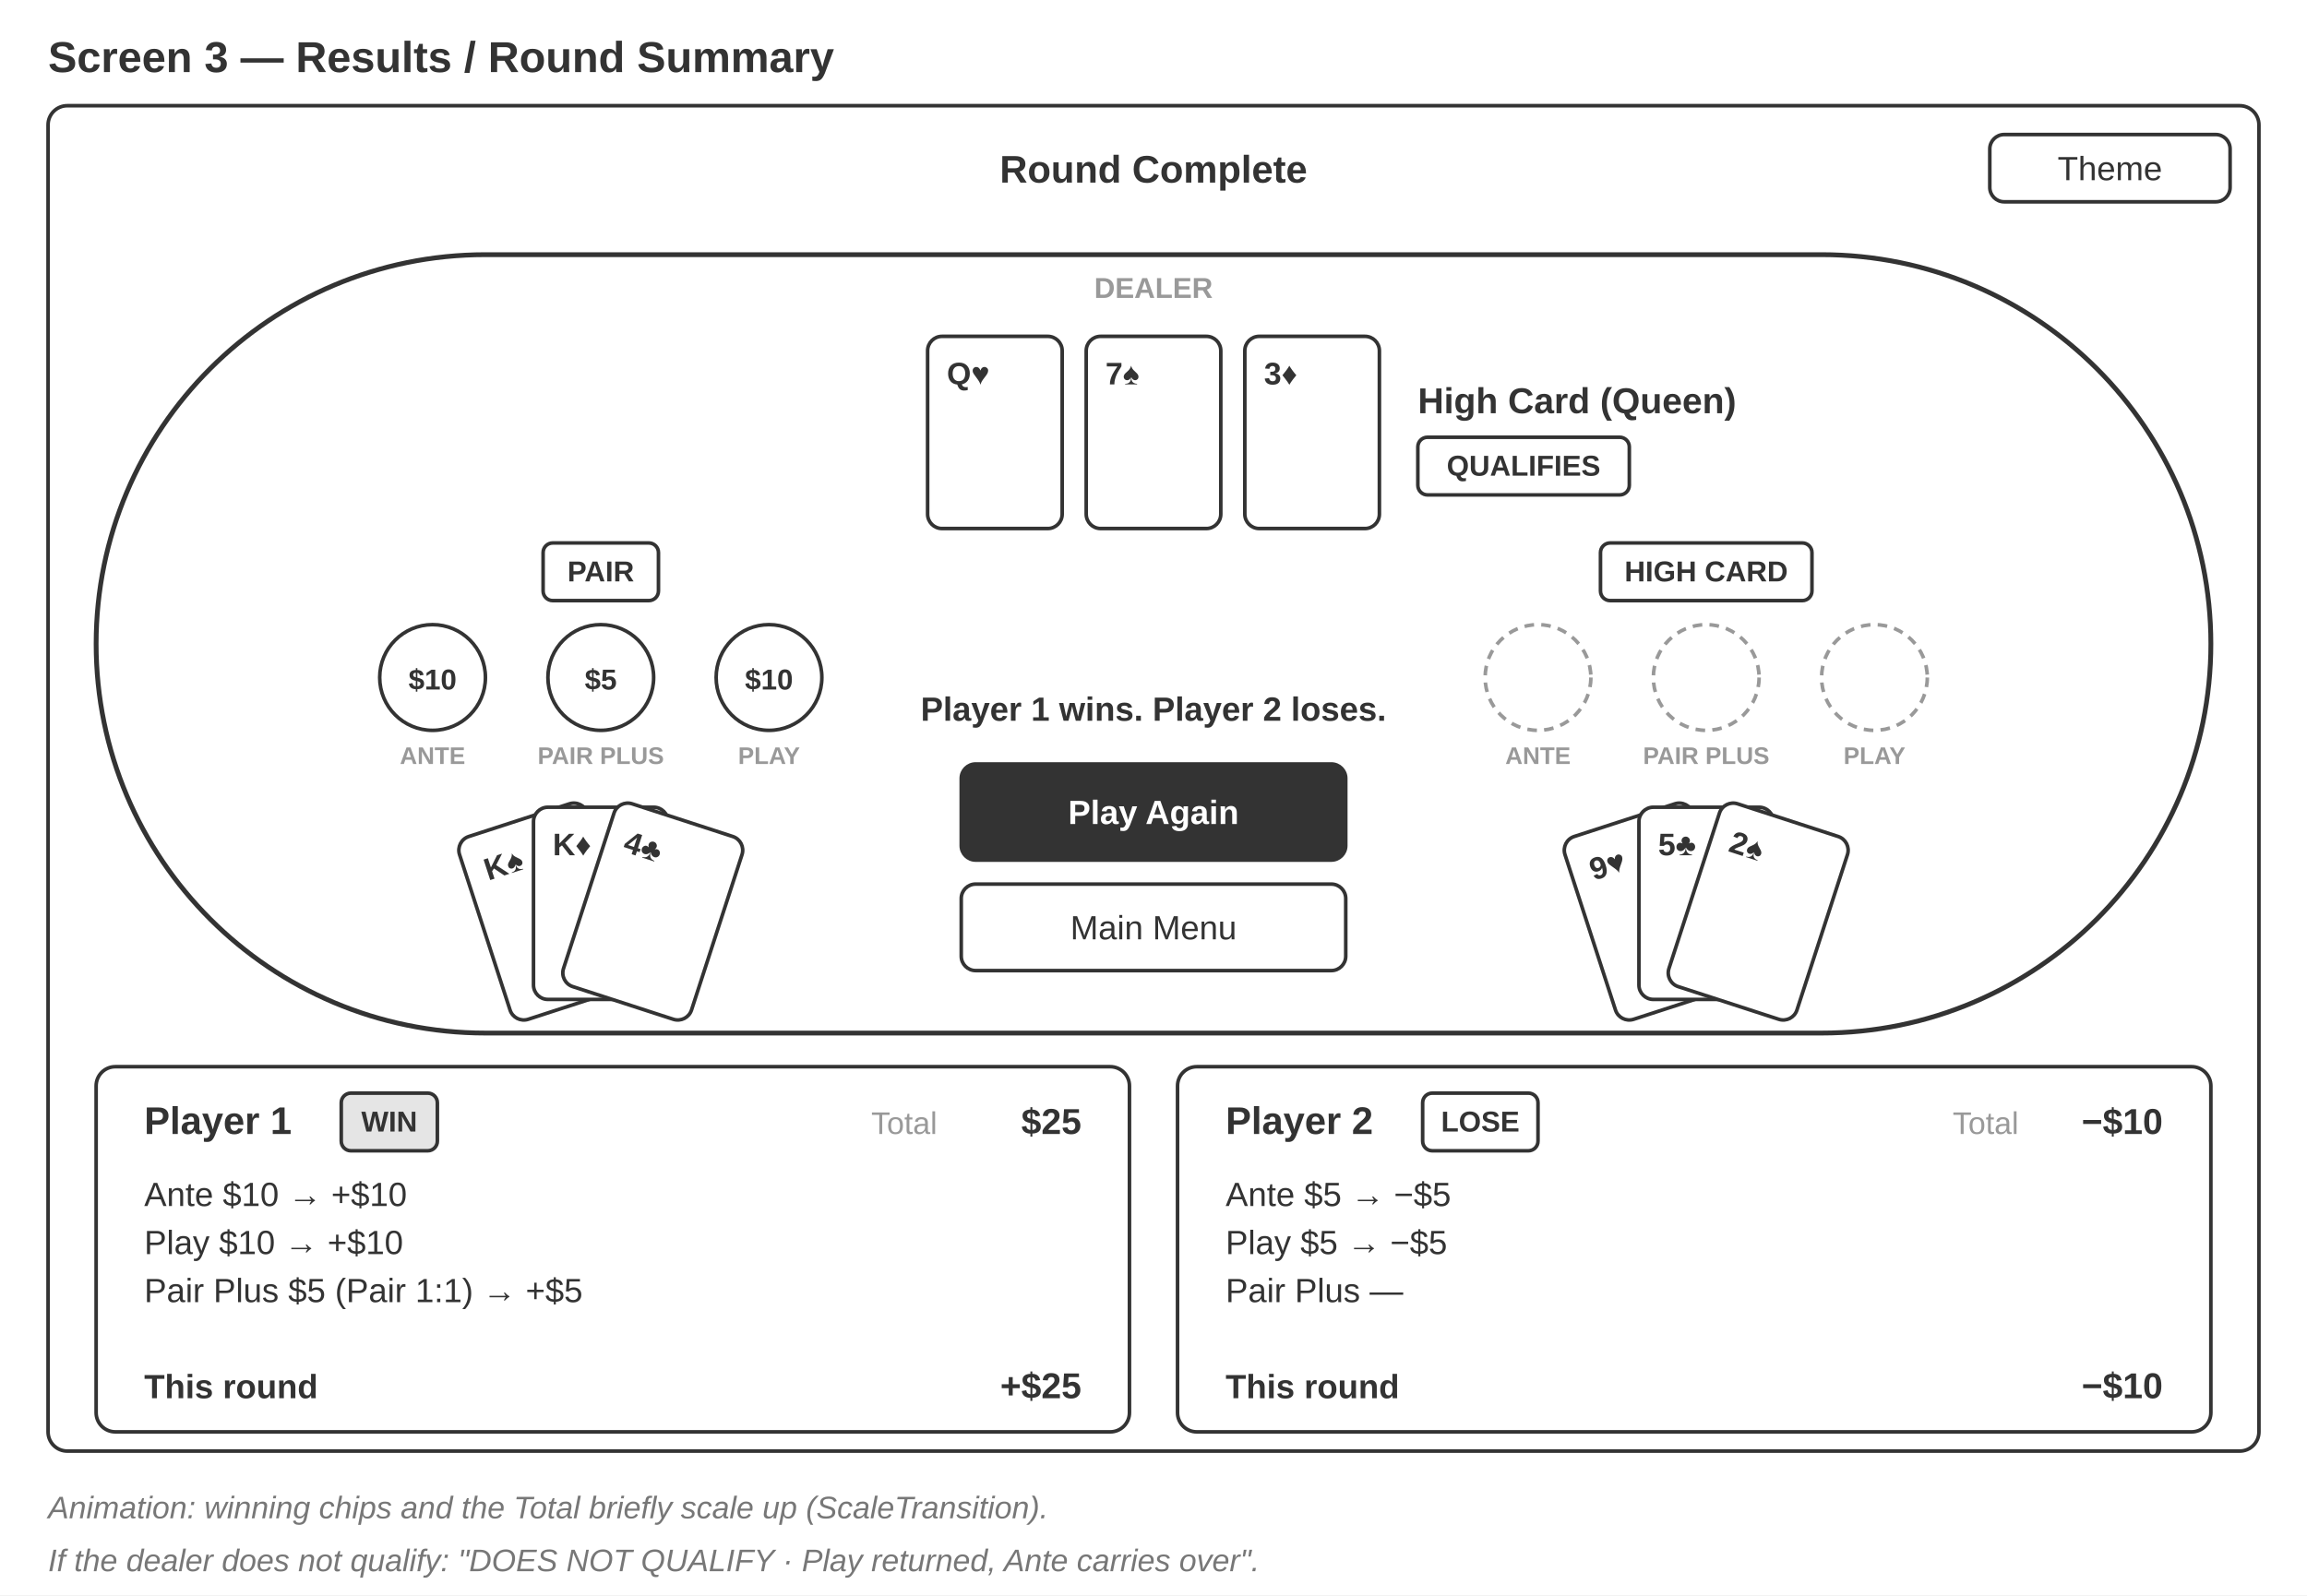
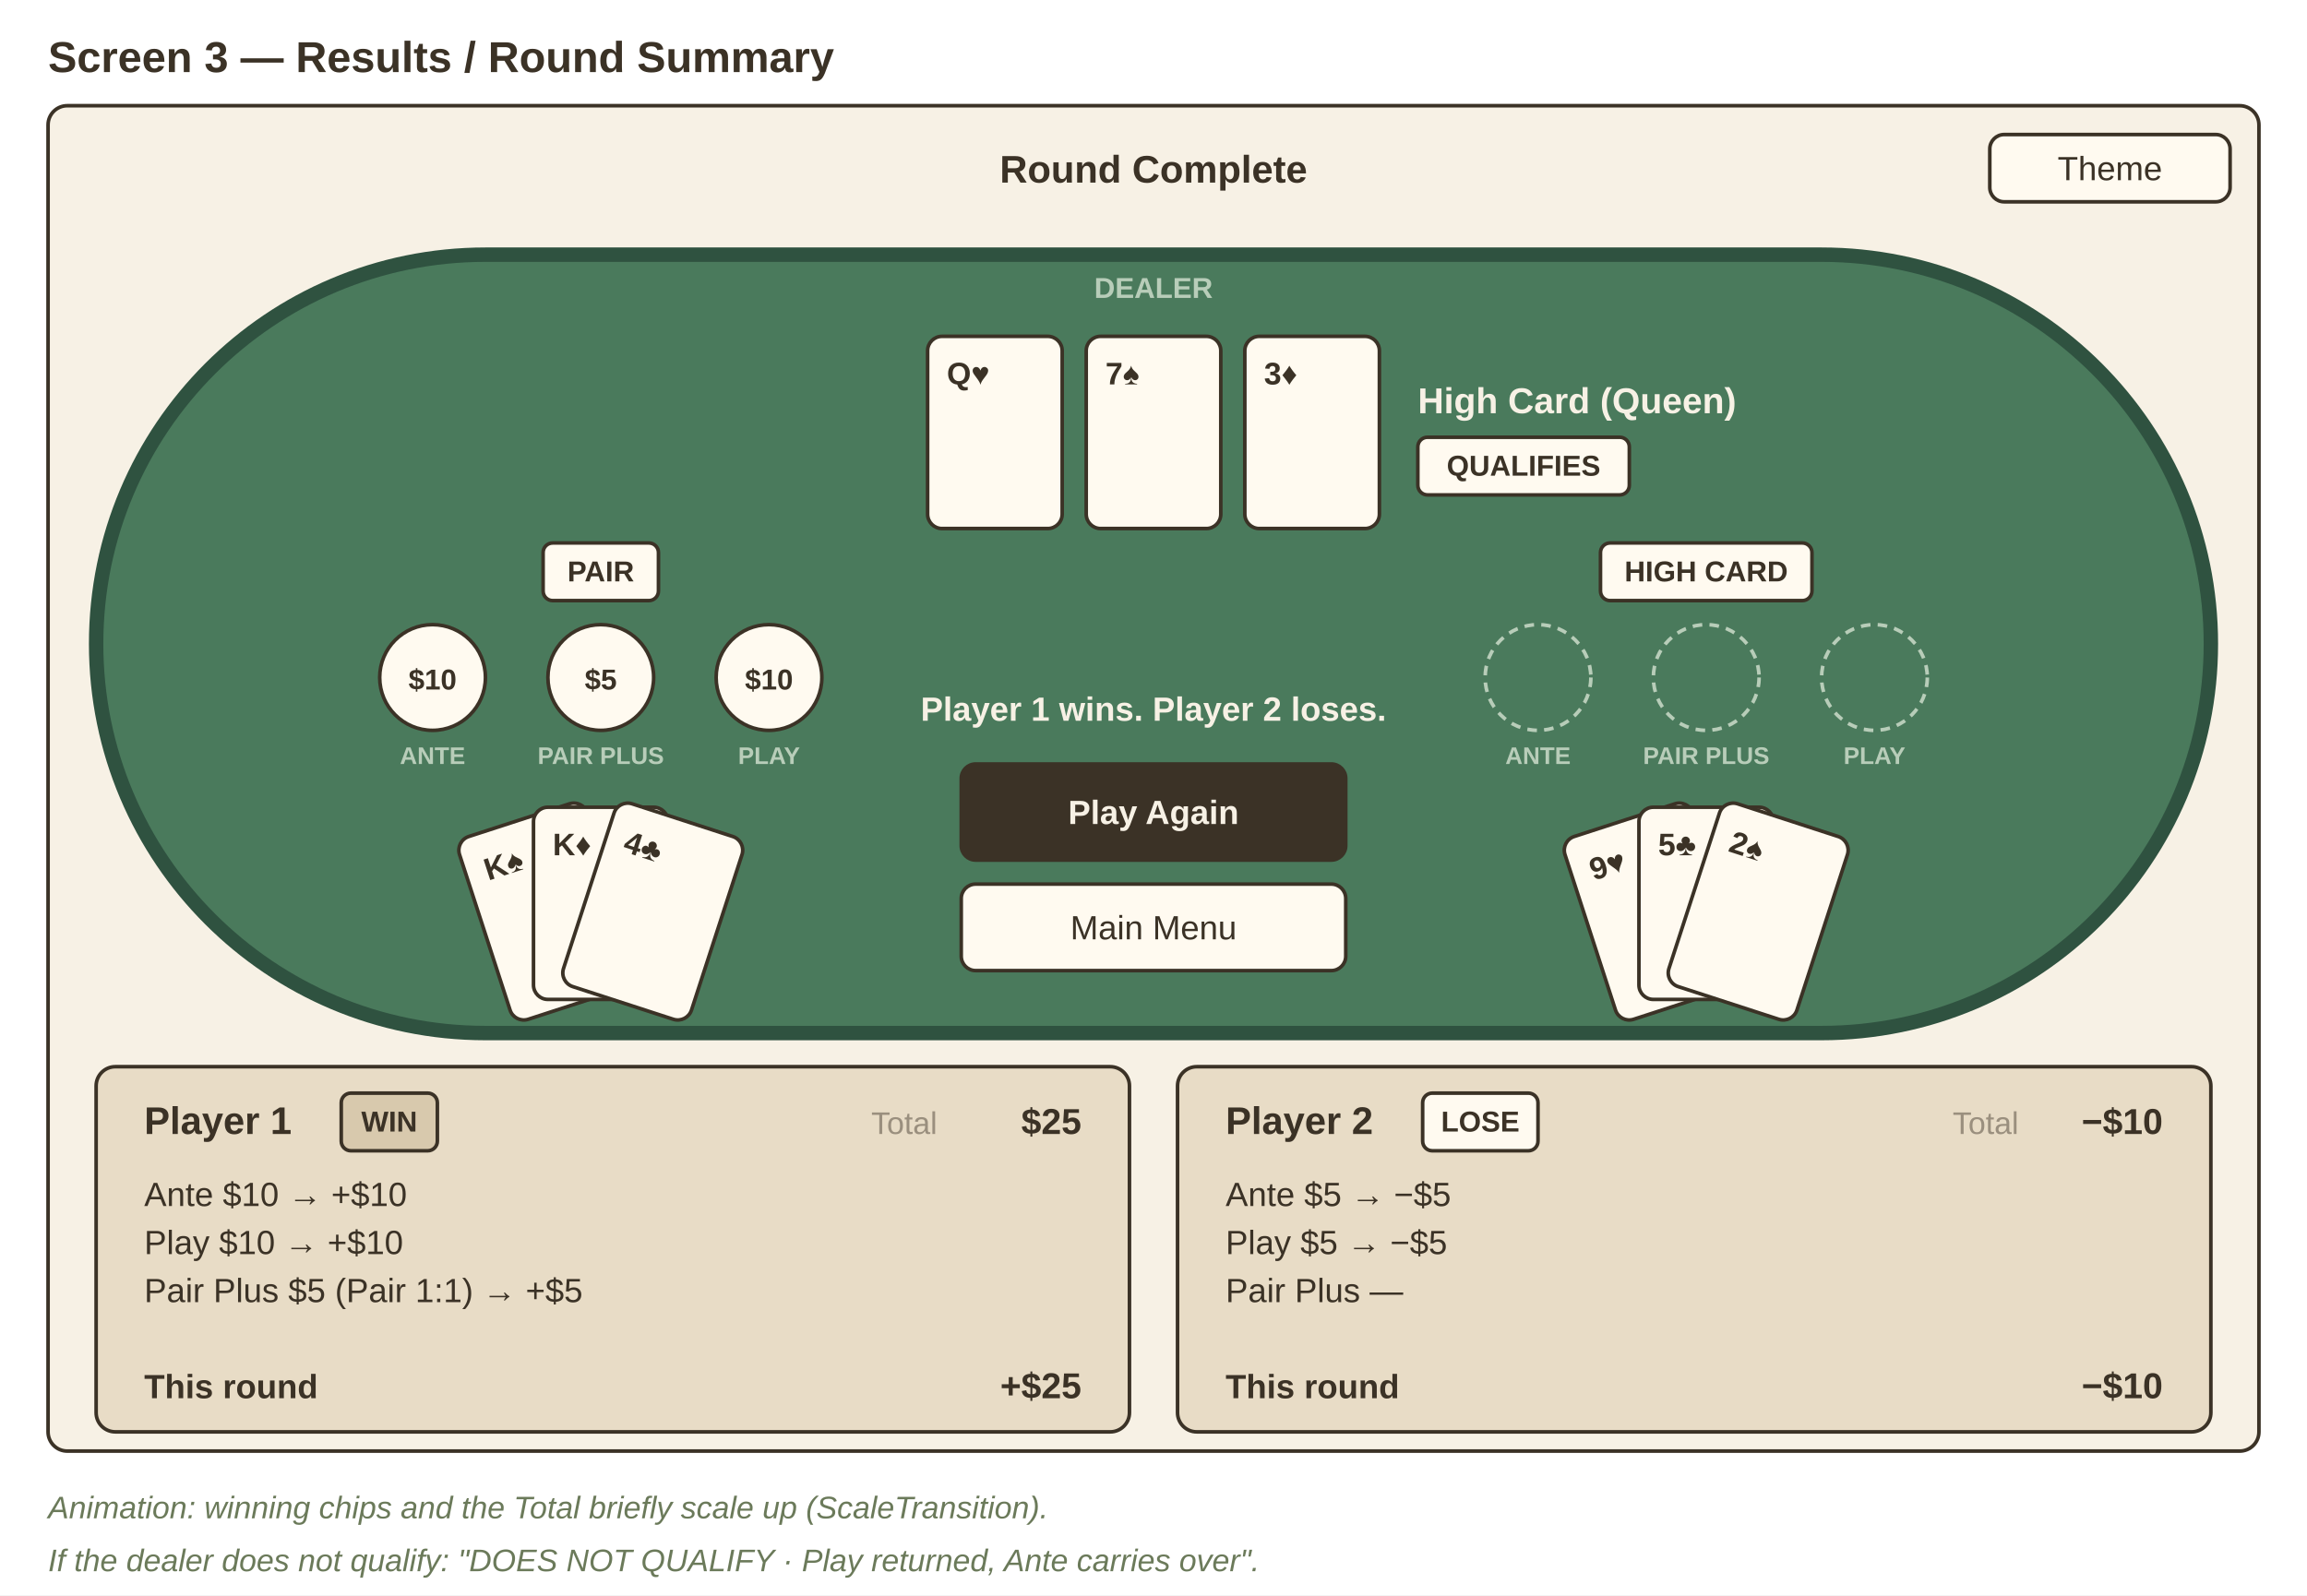
<svg xmlns="http://www.w3.org/2000/svg" width="960" height="664" viewBox="0 0 960 664">
  <rect x="0" y="0" width="960" height="664" rx="0" fill="#fff" stroke="none" stroke-width="1.5" />
-   <text x="20" y="30" font-family="Arial, Helvetica, sans-serif" font-size="18" text-anchor="start" fill="#333" font-weight="bold">Screen 3 — Results / Round Summary</text>
-   <rect x="20" y="44" width="920" height="560" rx="8" fill="#fff" stroke="#333" stroke-width="1.5" />
-   <text x="480" y="76" font-family="Arial, Helvetica, sans-serif" font-size="16" text-anchor="middle" fill="#333" font-weight="bold">Round Complete</text>
-   <rect x="828" y="56" width="100" height="28" rx="6" fill="#fff" stroke="#333" stroke-width="1.5" />
-   <text x="878.0" y="75.0" font-family="Arial, Helvetica, sans-serif" font-size="14" text-anchor="middle" fill="#333">Theme</text>
-   <rect x="40" y="106" width="880" height="324" rx="162" fill="#fff" stroke="#333" stroke-width="2" />
-   <text x="480" y="124" font-family="Arial, Helvetica, sans-serif" font-size="12" text-anchor="middle" fill="#999" font-weight="bold">DEALER</text>
-   <rect x="386" y="140" width="56" height="80" rx="6" fill="#fff" stroke="#333" stroke-width="1.5" />
-   <text x="394" y="160" font-family="Arial, Helvetica, sans-serif" font-size="13" text-anchor="start" fill="#333" font-weight="bold">Q♥</text>
-   <rect x="452" y="140" width="56" height="80" rx="6" fill="#fff" stroke="#333" stroke-width="1.5" />
-   <text x="460" y="160" font-family="Arial, Helvetica, sans-serif" font-size="13" text-anchor="start" fill="#333" font-weight="bold">7♠</text>
-   <rect x="518" y="140" width="56" height="80" rx="6" fill="#fff" stroke="#333" stroke-width="1.5" />
-   <text x="526" y="160" font-family="Arial, Helvetica, sans-serif" font-size="13" text-anchor="start" fill="#333" font-weight="bold">3♦</text>
-   <text x="590" y="172" font-family="Arial, Helvetica, sans-serif" font-size="15" text-anchor="start" fill="#333" font-weight="bold">High Card (Queen)</text>
-   <rect x="590" y="182" width="88" height="24" rx="4" fill="#fff" stroke="#333" stroke-width="1.5" />
-   <text x="634.0" y="198" font-family="Arial, Helvetica, sans-serif" font-size="12" text-anchor="middle" fill="#333" font-weight="bold">QUALIFIES</text>
-   <circle cx="180" cy="282" r="22" fill="#fff" stroke="#333" stroke-width="1.5" />
-   <text x="180" y="287" font-family="Arial, Helvetica, sans-serif" font-size="12" text-anchor="middle" fill="#333" font-weight="bold">$10</text>
-   <text x="180" y="318" font-family="Arial, Helvetica, sans-serif" font-size="10" text-anchor="middle" fill="#999" font-weight="bold">ANTE</text>
-   <circle cx="250" cy="282" r="22" fill="#fff" stroke="#333" stroke-width="1.5" />
-   <text x="250" y="287" font-family="Arial, Helvetica, sans-serif" font-size="12" text-anchor="middle" fill="#333" font-weight="bold">$5</text>
-   <text x="250" y="318" font-family="Arial, Helvetica, sans-serif" font-size="10" text-anchor="middle" fill="#999" font-weight="bold">PAIR PLUS</text>
-   <circle cx="320" cy="282" r="22" fill="#fff" stroke="#333" stroke-width="1.5" />
-   <text x="320" y="287" font-family="Arial, Helvetica, sans-serif" font-size="12" text-anchor="middle" fill="#333" font-weight="bold">$10</text>
-   <text x="320" y="318" font-family="Arial, Helvetica, sans-serif" font-size="10" text-anchor="middle" fill="#999" font-weight="bold">PLAY</text>
+   <text x="20" y="30" font-family="Arial, Helvetica, sans-serif" font-size="18" text-anchor="start" fill="#3b3226" font-weight="bold">Screen 3 — Results / Round Summary</text>
+   <rect x="20" y="44" width="920" height="560" rx="8" fill="#f7f1e5" stroke="#3b3226" stroke-width="1.5" />
+   <text x="480" y="76" font-family="Arial, Helvetica, sans-serif" font-size="16" text-anchor="middle" fill="#3b3226" font-weight="bold">Round Complete</text>
+   <rect x="828" y="56" width="100" height="28" rx="6" fill="#fffaf0" stroke="#3b3226" stroke-width="1.5" />
+   <text x="878.0" y="75.0" font-family="Arial, Helvetica, sans-serif" font-size="14" text-anchor="middle" fill="#3b3226">Theme</text>
+   <rect x="40" y="106" width="880" height="324" rx="162" fill="#4a7a5c" stroke="#2f5240" stroke-width="6" />
+   <text x="480" y="124" font-family="Arial, Helvetica, sans-serif" font-size="12" text-anchor="middle" fill="#b8cdb9" font-weight="bold">DEALER</text>
+   <rect x="386" y="140" width="56" height="80" rx="6" fill="#fffaf0" stroke="#3b3226" stroke-width="1.5" />
+   <text x="394" y="160" font-family="Arial, Helvetica, sans-serif" font-size="13" text-anchor="start" fill="#3b3226" font-weight="bold">Q♥</text>
+   <rect x="452" y="140" width="56" height="80" rx="6" fill="#fffaf0" stroke="#3b3226" stroke-width="1.5" />
+   <text x="460" y="160" font-family="Arial, Helvetica, sans-serif" font-size="13" text-anchor="start" fill="#3b3226" font-weight="bold">7♠</text>
+   <rect x="518" y="140" width="56" height="80" rx="6" fill="#fffaf0" stroke="#3b3226" stroke-width="1.5" />
+   <text x="526" y="160" font-family="Arial, Helvetica, sans-serif" font-size="13" text-anchor="start" fill="#3b3226" font-weight="bold">3♦</text>
+   <text x="590" y="172" font-family="Arial, Helvetica, sans-serif" font-size="15" text-anchor="start" fill="#f7f1e5" font-weight="bold">High Card (Queen)</text>
+   <rect x="590" y="182" width="88" height="24" rx="4" fill="#fffaf0" stroke="#3b3226" stroke-width="1.5" />
+   <text x="634.0" y="198" font-family="Arial, Helvetica, sans-serif" font-size="12" text-anchor="middle" fill="#3b3226" font-weight="bold">QUALIFIES</text>
+   <circle cx="180" cy="282" r="22" fill="#fffaf0" stroke="#3b3226" stroke-width="1.5" />
+   <text x="180" y="287" font-family="Arial, Helvetica, sans-serif" font-size="12" text-anchor="middle" fill="#3b3226" font-weight="bold">$10</text>
+   <text x="180" y="318" font-family="Arial, Helvetica, sans-serif" font-size="10" text-anchor="middle" fill="#b8cdb9" font-weight="bold">ANTE</text>
+   <circle cx="250" cy="282" r="22" fill="#fffaf0" stroke="#3b3226" stroke-width="1.5" />
+   <text x="250" y="287" font-family="Arial, Helvetica, sans-serif" font-size="12" text-anchor="middle" fill="#3b3226" font-weight="bold">$5</text>
+   <text x="250" y="318" font-family="Arial, Helvetica, sans-serif" font-size="10" text-anchor="middle" fill="#b8cdb9" font-weight="bold">PAIR PLUS</text>
+   <circle cx="320" cy="282" r="22" fill="#fffaf0" stroke="#3b3226" stroke-width="1.5" />
+   <text x="320" y="287" font-family="Arial, Helvetica, sans-serif" font-size="12" text-anchor="middle" fill="#3b3226" font-weight="bold">$10</text>
+   <text x="320" y="318" font-family="Arial, Helvetica, sans-serif" font-size="10" text-anchor="middle" fill="#b8cdb9" font-weight="bold">PLAY</text>
  <g transform="rotate(-18 250 446)">
-     <rect x="222" y="336" width="56" height="80" rx="6" fill="#fff" stroke="#333" stroke-width="1.5" />
-     <text x="230" y="356" font-family="Arial, Helvetica, sans-serif" font-size="13" text-anchor="start" fill="#333" font-weight="bold">K♠</text>
+     <rect x="222" y="336" width="56" height="80" rx="6" fill="#fffaf0" stroke="#3b3226" stroke-width="1.5" />
+     <text x="230" y="356" font-family="Arial, Helvetica, sans-serif" font-size="13" text-anchor="start" fill="#3b3226" font-weight="bold">K♠</text>
  </g>
  <g transform="rotate(0 250 446)">
-     <rect x="222" y="336" width="56" height="80" rx="6" fill="#fff" stroke="#333" stroke-width="1.5" />
-     <text x="230" y="356" font-family="Arial, Helvetica, sans-serif" font-size="13" text-anchor="start" fill="#333" font-weight="bold">K♦</text>
+     <rect x="222" y="336" width="56" height="80" rx="6" fill="#fffaf0" stroke="#3b3226" stroke-width="1.5" />
+     <text x="230" y="356" font-family="Arial, Helvetica, sans-serif" font-size="13" text-anchor="start" fill="#3b3226" font-weight="bold">K♦</text>
  </g>
  <g transform="rotate(18 250 446)">
-     <rect x="222" y="336" width="56" height="80" rx="6" fill="#fff" stroke="#333" stroke-width="1.5" />
-     <text x="230" y="356" font-family="Arial, Helvetica, sans-serif" font-size="13" text-anchor="start" fill="#333" font-weight="bold">4♣</text>
+     <rect x="222" y="336" width="56" height="80" rx="6" fill="#fffaf0" stroke="#3b3226" stroke-width="1.5" />
+     <text x="230" y="356" font-family="Arial, Helvetica, sans-serif" font-size="13" text-anchor="start" fill="#3b3226" font-weight="bold">4♣</text>
  </g>
-   <rect x="226.0" y="226" width="48" height="24" rx="4" fill="#fff" stroke="#333" stroke-width="1.5" />
-   <text x="250.0" y="242" font-family="Arial, Helvetica, sans-serif" font-size="12" text-anchor="middle" fill="#333" font-weight="bold">PAIR</text>
-   <circle cx="640" cy="282" r="22" fill="#fff" stroke="#999" stroke-width="1.5" stroke-dasharray="4 3" />
-   <text x="640" y="318" font-family="Arial, Helvetica, sans-serif" font-size="10" text-anchor="middle" fill="#999" font-weight="bold">ANTE</text>
-   <circle cx="710" cy="282" r="22" fill="#fff" stroke="#999" stroke-width="1.5" stroke-dasharray="4 3" />
-   <text x="710" y="318" font-family="Arial, Helvetica, sans-serif" font-size="10" text-anchor="middle" fill="#999" font-weight="bold">PAIR PLUS</text>
-   <circle cx="780" cy="282" r="22" fill="#fff" stroke="#999" stroke-width="1.5" stroke-dasharray="4 3" />
-   <text x="780" y="318" font-family="Arial, Helvetica, sans-serif" font-size="10" text-anchor="middle" fill="#999" font-weight="bold">PLAY</text>
+   <rect x="226.0" y="226" width="48" height="24" rx="4" fill="#fffaf0" stroke="#3b3226" stroke-width="1.5" />
+   <text x="250.0" y="242" font-family="Arial, Helvetica, sans-serif" font-size="12" text-anchor="middle" fill="#3b3226" font-weight="bold">PAIR</text>
+   <circle cx="640" cy="282" r="22" fill="none" stroke="#b8cdb9" stroke-width="1.5" stroke-dasharray="4 3" />
+   <text x="640" y="318" font-family="Arial, Helvetica, sans-serif" font-size="10" text-anchor="middle" fill="#b8cdb9" font-weight="bold">ANTE</text>
+   <circle cx="710" cy="282" r="22" fill="none" stroke="#b8cdb9" stroke-width="1.5" stroke-dasharray="4 3" />
+   <text x="710" y="318" font-family="Arial, Helvetica, sans-serif" font-size="10" text-anchor="middle" fill="#b8cdb9" font-weight="bold">PAIR PLUS</text>
+   <circle cx="780" cy="282" r="22" fill="none" stroke="#b8cdb9" stroke-width="1.5" stroke-dasharray="4 3" />
+   <text x="780" y="318" font-family="Arial, Helvetica, sans-serif" font-size="10" text-anchor="middle" fill="#b8cdb9" font-weight="bold">PLAY</text>
  <g transform="rotate(-18 710 446)">
-     <rect x="682" y="336" width="56" height="80" rx="6" fill="#fff" stroke="#333" stroke-width="1.5" />
-     <text x="690" y="356" font-family="Arial, Helvetica, sans-serif" font-size="13" text-anchor="start" fill="#333" font-weight="bold">9♥</text>
+     <rect x="682" y="336" width="56" height="80" rx="6" fill="#fffaf0" stroke="#3b3226" stroke-width="1.5" />
+     <text x="690" y="356" font-family="Arial, Helvetica, sans-serif" font-size="13" text-anchor="start" fill="#3b3226" font-weight="bold">9♥</text>
  </g>
  <g transform="rotate(0 710 446)">
-     <rect x="682" y="336" width="56" height="80" rx="6" fill="#fff" stroke="#333" stroke-width="1.5" />
-     <text x="690" y="356" font-family="Arial, Helvetica, sans-serif" font-size="13" text-anchor="start" fill="#333" font-weight="bold">5♣</text>
+     <rect x="682" y="336" width="56" height="80" rx="6" fill="#fffaf0" stroke="#3b3226" stroke-width="1.5" />
+     <text x="690" y="356" font-family="Arial, Helvetica, sans-serif" font-size="13" text-anchor="start" fill="#3b3226" font-weight="bold">5♣</text>
  </g>
  <g transform="rotate(18 710 446)">
-     <rect x="682" y="336" width="56" height="80" rx="6" fill="#fff" stroke="#333" stroke-width="1.5" />
-     <text x="690" y="356" font-family="Arial, Helvetica, sans-serif" font-size="13" text-anchor="start" fill="#333" font-weight="bold">2♠</text>
+     <rect x="682" y="336" width="56" height="80" rx="6" fill="#fffaf0" stroke="#3b3226" stroke-width="1.5" />
+     <text x="690" y="356" font-family="Arial, Helvetica, sans-serif" font-size="13" text-anchor="start" fill="#3b3226" font-weight="bold">2♠</text>
  </g>
-   <rect x="666.0" y="226" width="88" height="24" rx="4" fill="#fff" stroke="#333" stroke-width="1.5" />
-   <text x="710.0" y="242" font-family="Arial, Helvetica, sans-serif" font-size="12" text-anchor="middle" fill="#333" font-weight="bold">HIGH CARD</text>
-   <text x="480" y="300" font-family="Arial, Helvetica, sans-serif" font-size="14" text-anchor="middle" fill="#333" font-weight="bold">Player 1 wins. Player 2 loses.</text>
-   <rect x="400" y="318" width="160" height="40" rx="6" fill="#333" stroke="#333" stroke-width="1.5" />
-   <text x="480.0" y="343.0" font-family="Arial, Helvetica, sans-serif" font-size="14" text-anchor="middle" fill="#fff" font-weight="bold">Play Again</text>
-   <rect x="400" y="368" width="160" height="36" rx="6" fill="#fff" stroke="#333" stroke-width="1.5" />
-   <text x="480.0" y="391.0" font-family="Arial, Helvetica, sans-serif" font-size="14" text-anchor="middle" fill="#333">Main Menu</text>
-   <rect x="40" y="444" width="430" height="152" rx="8" fill="#fff" stroke="#333" stroke-width="1.5" />
-   <text x="60" y="472" font-family="Arial, Helvetica, sans-serif" font-size="16" text-anchor="start" fill="#333" font-weight="bold">Player 1</text>
-   <rect x="142" y="455" width="40" height="24" rx="4" fill="#e5e5e5" stroke="#333" stroke-width="1.5" />
-   <text x="162.0" y="471" font-family="Arial, Helvetica, sans-serif" font-size="12" text-anchor="middle" fill="#333" font-weight="bold">WIN</text>
-   <text x="390" y="472" font-family="Arial, Helvetica, sans-serif" font-size="13" text-anchor="end" fill="#999">Total</text>
-   <text x="450" y="472" font-family="Arial, Helvetica, sans-serif" font-size="15" text-anchor="end" fill="#333" font-weight="bold">$25</text>
-   <text x="60" y="502" font-family="Arial, Helvetica, sans-serif" font-size="14" text-anchor="start" fill="#333">Ante $10 → +$10</text>
-   <text x="60" y="522" font-family="Arial, Helvetica, sans-serif" font-size="14" text-anchor="start" fill="#333">Play $10 → +$10</text>
-   <text x="60" y="542" font-family="Arial, Helvetica, sans-serif" font-size="14" text-anchor="start" fill="#333">Pair Plus $5 (Pair 1:1) → +$5</text>
-   <text x="60" y="582" font-family="Arial, Helvetica, sans-serif" font-size="14" text-anchor="start" fill="#333" font-weight="bold">This round</text>
-   <text x="450" y="582" font-family="Arial, Helvetica, sans-serif" font-size="15" text-anchor="end" fill="#333" font-weight="bold">+$25</text>
-   <rect x="490" y="444" width="430" height="152" rx="8" fill="#fff" stroke="#333" stroke-width="1.5" />
-   <text x="510" y="472" font-family="Arial, Helvetica, sans-serif" font-size="16" text-anchor="start" fill="#333" font-weight="bold">Player 2</text>
-   <rect x="592" y="455" width="48" height="24" rx="4" fill="#fff" stroke="#333" stroke-width="1.5" />
-   <text x="616.0" y="471" font-family="Arial, Helvetica, sans-serif" font-size="12" text-anchor="middle" fill="#333" font-weight="bold">LOSE</text>
-   <text x="840" y="472" font-family="Arial, Helvetica, sans-serif" font-size="13" text-anchor="end" fill="#999">Total</text>
-   <text x="900" y="472" font-family="Arial, Helvetica, sans-serif" font-size="15" text-anchor="end" fill="#333" font-weight="bold">−$10</text>
-   <text x="510" y="502" font-family="Arial, Helvetica, sans-serif" font-size="14" text-anchor="start" fill="#333">Ante $5 → −$5</text>
-   <text x="510" y="522" font-family="Arial, Helvetica, sans-serif" font-size="14" text-anchor="start" fill="#333">Play $5 → −$5</text>
-   <text x="510" y="542" font-family="Arial, Helvetica, sans-serif" font-size="14" text-anchor="start" fill="#333">Pair Plus —</text>
-   <text x="510" y="582" font-family="Arial, Helvetica, sans-serif" font-size="14" text-anchor="start" fill="#333" font-weight="bold">This round</text>
-   <text x="900" y="582" font-family="Arial, Helvetica, sans-serif" font-size="15" text-anchor="end" fill="#333" font-weight="bold">−$10</text>
-   <text x="20" y="632" font-family="Arial, Helvetica, sans-serif" font-size="13" text-anchor="start" fill="#777" font-style="italic">Animation: winning chips and the Total briefly scale up (ScaleTransition).</text>
-   <text x="20" y="654" font-family="Arial, Helvetica, sans-serif" font-size="13" text-anchor="start" fill="#777" font-style="italic">If the dealer does not qualify: "DOES NOT QUALIFY · Play returned, Ante carries over".</text>
+   <rect x="666.0" y="226" width="88" height="24" rx="4" fill="#fffaf0" stroke="#3b3226" stroke-width="1.5" />
+   <text x="710.0" y="242" font-family="Arial, Helvetica, sans-serif" font-size="12" text-anchor="middle" fill="#3b3226" font-weight="bold">HIGH CARD</text>
+   <text x="480" y="300" font-family="Arial, Helvetica, sans-serif" font-size="14" text-anchor="middle" fill="#f7f1e5" font-weight="bold">Player 1 wins. Player 2 loses.</text>
+   <rect x="400" y="318" width="160" height="40" rx="6" fill="#3b3226" stroke="#3b3226" stroke-width="1.5" />
+   <text x="480.0" y="343.0" font-family="Arial, Helvetica, sans-serif" font-size="14" text-anchor="middle" fill="#f7f1e5" font-weight="bold">Play Again</text>
+   <rect x="400" y="368" width="160" height="36" rx="6" fill="#fffaf0" stroke="#3b3226" stroke-width="1.5" />
+   <text x="480.0" y="391.0" font-family="Arial, Helvetica, sans-serif" font-size="14" text-anchor="middle" fill="#3b3226">Main Menu</text>
+   <rect x="40" y="444" width="430" height="152" rx="8" fill="#e8dcc6" stroke="#3b3226" stroke-width="1.5" />
+   <text x="60" y="472" font-family="Arial, Helvetica, sans-serif" font-size="16" text-anchor="start" fill="#3b3226" font-weight="bold">Player 1</text>
+   <rect x="142" y="455" width="40" height="24" rx="4" fill="#d8c9ad" stroke="#3b3226" stroke-width="1.5" />
+   <text x="162.0" y="471" font-family="Arial, Helvetica, sans-serif" font-size="12" text-anchor="middle" fill="#3b3226" font-weight="bold">WIN</text>
+   <text x="390" y="472" font-family="Arial, Helvetica, sans-serif" font-size="13" text-anchor="end" fill="#9a8f7e">Total</text>
+   <text x="450" y="472" font-family="Arial, Helvetica, sans-serif" font-size="15" text-anchor="end" fill="#3b3226" font-weight="bold">$25</text>
+   <text x="60" y="502" font-family="Arial, Helvetica, sans-serif" font-size="14" text-anchor="start" fill="#3b3226">Ante $10 → +$10</text>
+   <text x="60" y="522" font-family="Arial, Helvetica, sans-serif" font-size="14" text-anchor="start" fill="#3b3226">Play $10 → +$10</text>
+   <text x="60" y="542" font-family="Arial, Helvetica, sans-serif" font-size="14" text-anchor="start" fill="#3b3226">Pair Plus $5 (Pair 1:1) → +$5</text>
+   <text x="60" y="582" font-family="Arial, Helvetica, sans-serif" font-size="14" text-anchor="start" fill="#3b3226" font-weight="bold">This round</text>
+   <text x="450" y="582" font-family="Arial, Helvetica, sans-serif" font-size="15" text-anchor="end" fill="#3b3226" font-weight="bold">+$25</text>
+   <rect x="490" y="444" width="430" height="152" rx="8" fill="#e8dcc6" stroke="#3b3226" stroke-width="1.5" />
+   <text x="510" y="472" font-family="Arial, Helvetica, sans-serif" font-size="16" text-anchor="start" fill="#3b3226" font-weight="bold">Player 2</text>
+   <rect x="592" y="455" width="48" height="24" rx="4" fill="#fffaf0" stroke="#3b3226" stroke-width="1.5" />
+   <text x="616.0" y="471" font-family="Arial, Helvetica, sans-serif" font-size="12" text-anchor="middle" fill="#3b3226" font-weight="bold">LOSE</text>
+   <text x="840" y="472" font-family="Arial, Helvetica, sans-serif" font-size="13" text-anchor="end" fill="#9a8f7e">Total</text>
+   <text x="900" y="472" font-family="Arial, Helvetica, sans-serif" font-size="15" text-anchor="end" fill="#3b3226" font-weight="bold">−$10</text>
+   <text x="510" y="502" font-family="Arial, Helvetica, sans-serif" font-size="14" text-anchor="start" fill="#3b3226">Ante $5 → −$5</text>
+   <text x="510" y="522" font-family="Arial, Helvetica, sans-serif" font-size="14" text-anchor="start" fill="#3b3226">Play $5 → −$5</text>
+   <text x="510" y="542" font-family="Arial, Helvetica, sans-serif" font-size="14" text-anchor="start" fill="#3b3226">Pair Plus —</text>
+   <text x="510" y="582" font-family="Arial, Helvetica, sans-serif" font-size="14" text-anchor="start" fill="#3b3226" font-weight="bold">This round</text>
+   <text x="900" y="582" font-family="Arial, Helvetica, sans-serif" font-size="15" text-anchor="end" fill="#3b3226" font-weight="bold">−$10</text>
+   <text x="20" y="632" font-family="Arial, Helvetica, sans-serif" font-size="13" text-anchor="start" fill="#6b7a5a" font-style="italic">Animation: winning chips and the Total briefly scale up (ScaleTransition).</text>
+   <text x="20" y="654" font-family="Arial, Helvetica, sans-serif" font-size="13" text-anchor="start" fill="#6b7a5a" font-style="italic">If the dealer does not qualify: "DOES NOT QUALIFY · Play returned, Ante carries over".</text>
</svg>
